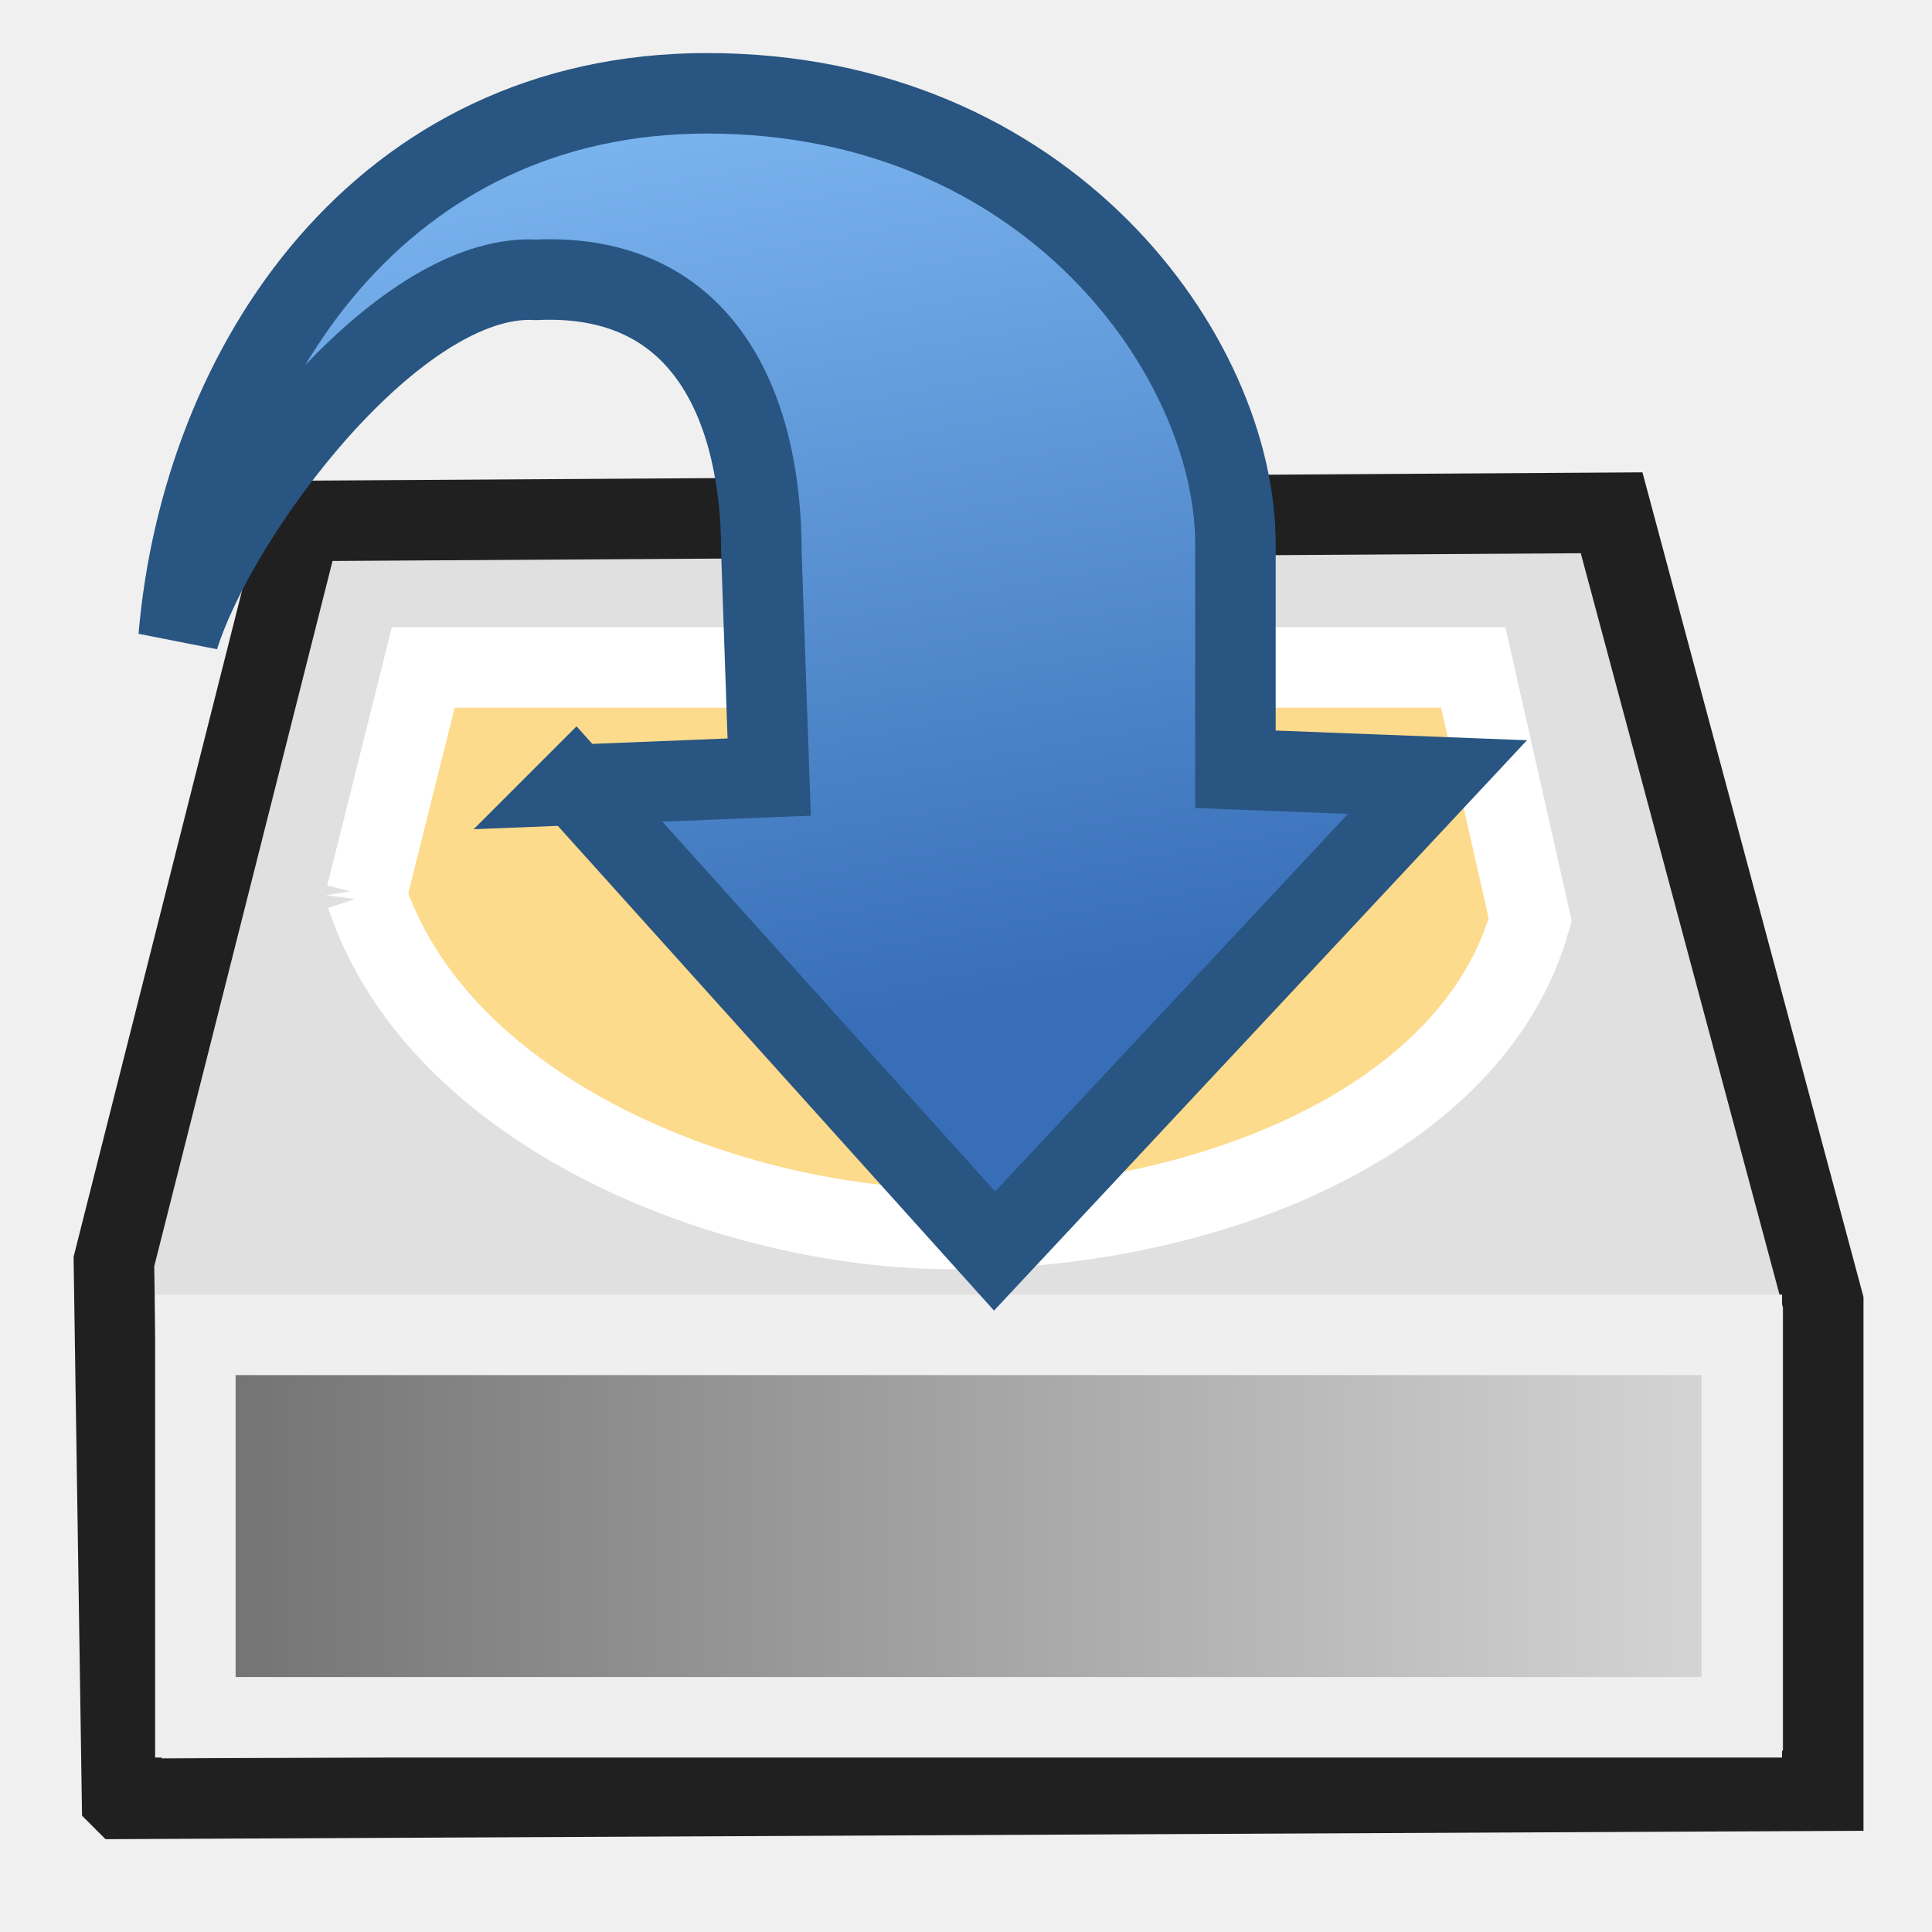
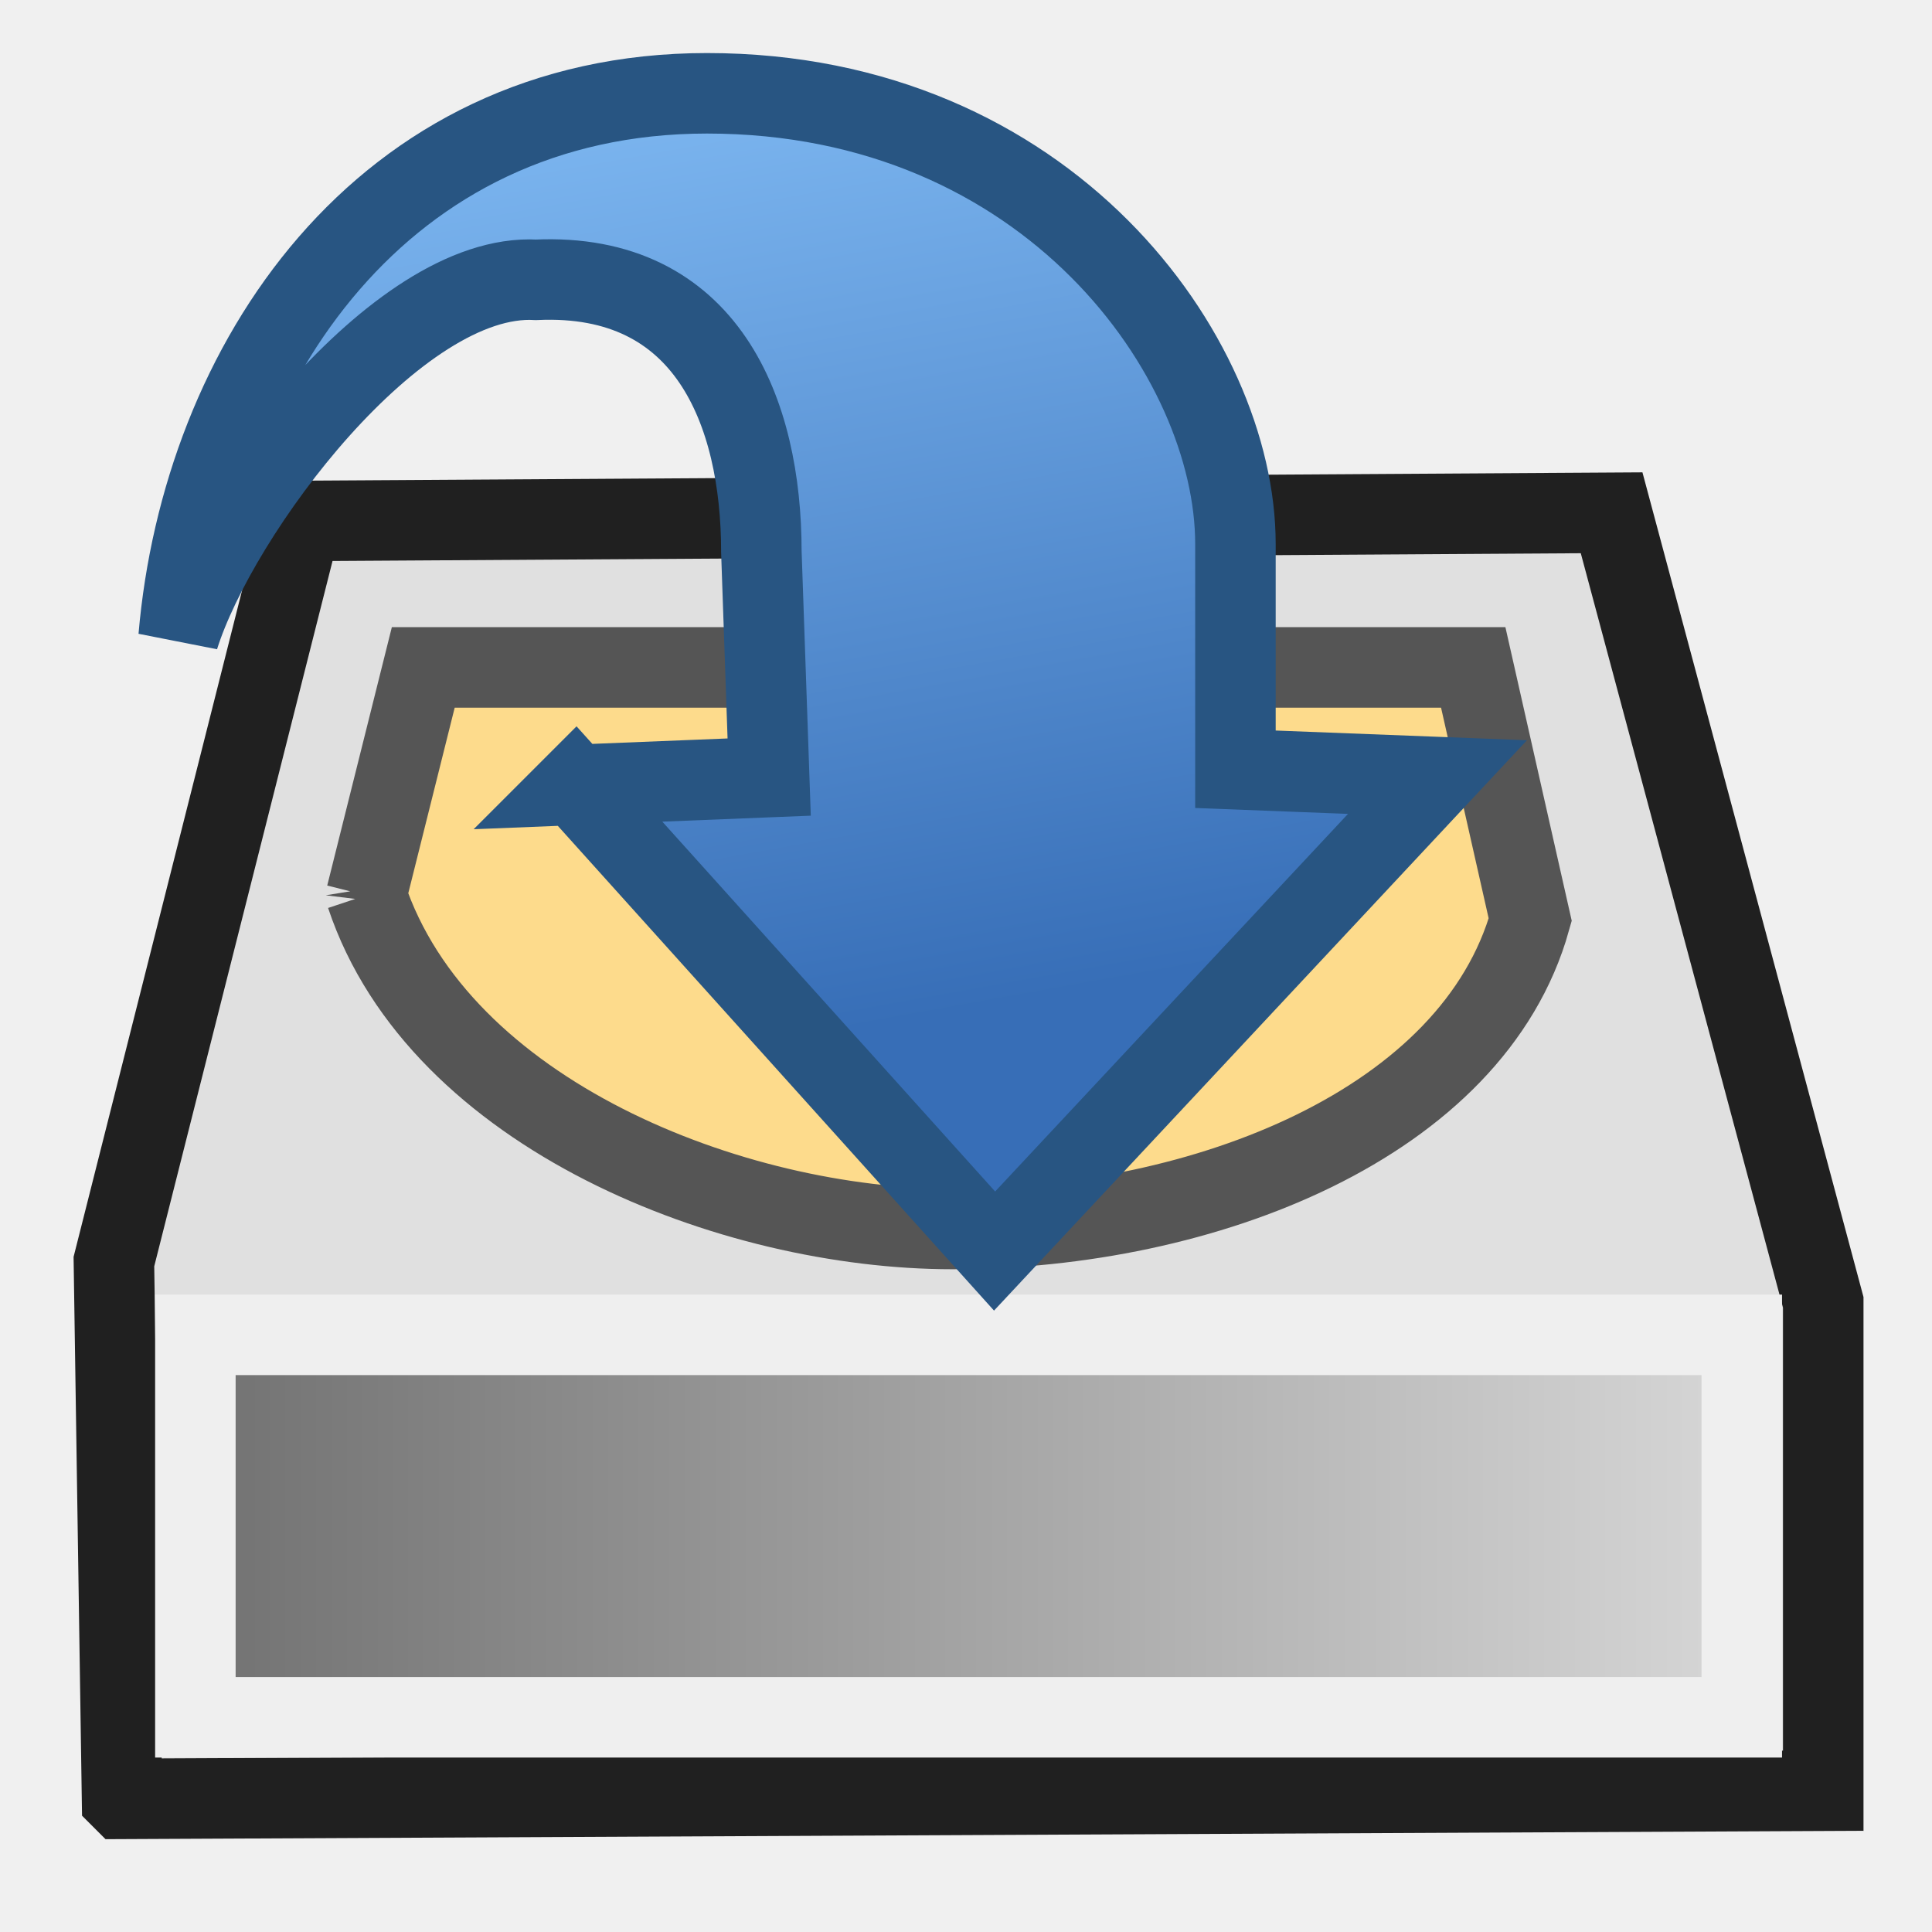
<svg xmlns="http://www.w3.org/2000/svg" viewBox="0 0 24 24">
  <defs>
    <linearGradient y2="0" x2="1" y1="0" x1="0" id="svg_41">
      <stop stop-opacity="1" stop-color="#727272" offset="0" />
      <stop stop-opacity="1" stop-color="#d6d6d6" offset="1" />
    </linearGradient>
    <linearGradient y2="0.875" x2="0.215" y1="0.004" x1="0.043" id="svg_46">
      <stop stop-opacity="1" stop-color="#81bbf4" offset="0" />
      <stop stop-opacity="1" stop-color="#376eb7" offset="1" />
    </linearGradient>
  </defs>
  <path stroke="#202020" fill="#e0e0e0" id="svg_21" d="m1.517,22.346l21.132,-0.101l0,-6.067l-2.629,-9.808l-16.279,0.101l-2.326,9.201l0.101,6.673z" />
  <rect stroke="#efefef" fill="url(#svg_41)" id="svg_32" height="4.751" width="19.21" y="16.582" x="2.427" />
-   <path stroke="#ffffff" fill="#fddb8c" id="svg_42" d="m4.55,11.122l0.708,-2.831l13.043,0l0.708,3.134c-0.708,2.528 -4.045,3.842 -7.179,3.842c-2.73,0 -6.37,-1.416 -7.28,-4.146z" />
+   <path stroke="#555555" fill="#fddb8c" id="svg_42" d="m4.55,11.122l0.708,-2.831l13.043,0l0.708,3.134c-0.708,2.528 -4.045,3.842 -7.179,3.842c-2.73,0 -6.37,-1.416 -7.28,-4.146z" />
  <path stroke="#285582" fill="url(#svg_46)" id="svg_45" d="m7.143,9.749l5.212,5.792l5.502,-5.888l-2.51,-0.097l0,-2.799c0,-2.317 -2.317,-5.598 -6.564,-5.598c-4.054,0 -6.274,3.378 -6.564,6.757c0.483,-1.544 2.703,-4.537 4.44,-4.44c2.124,-0.097 2.799,1.641 2.799,3.378l0.097,2.799l-2.413,0.097z" />
</svg>
